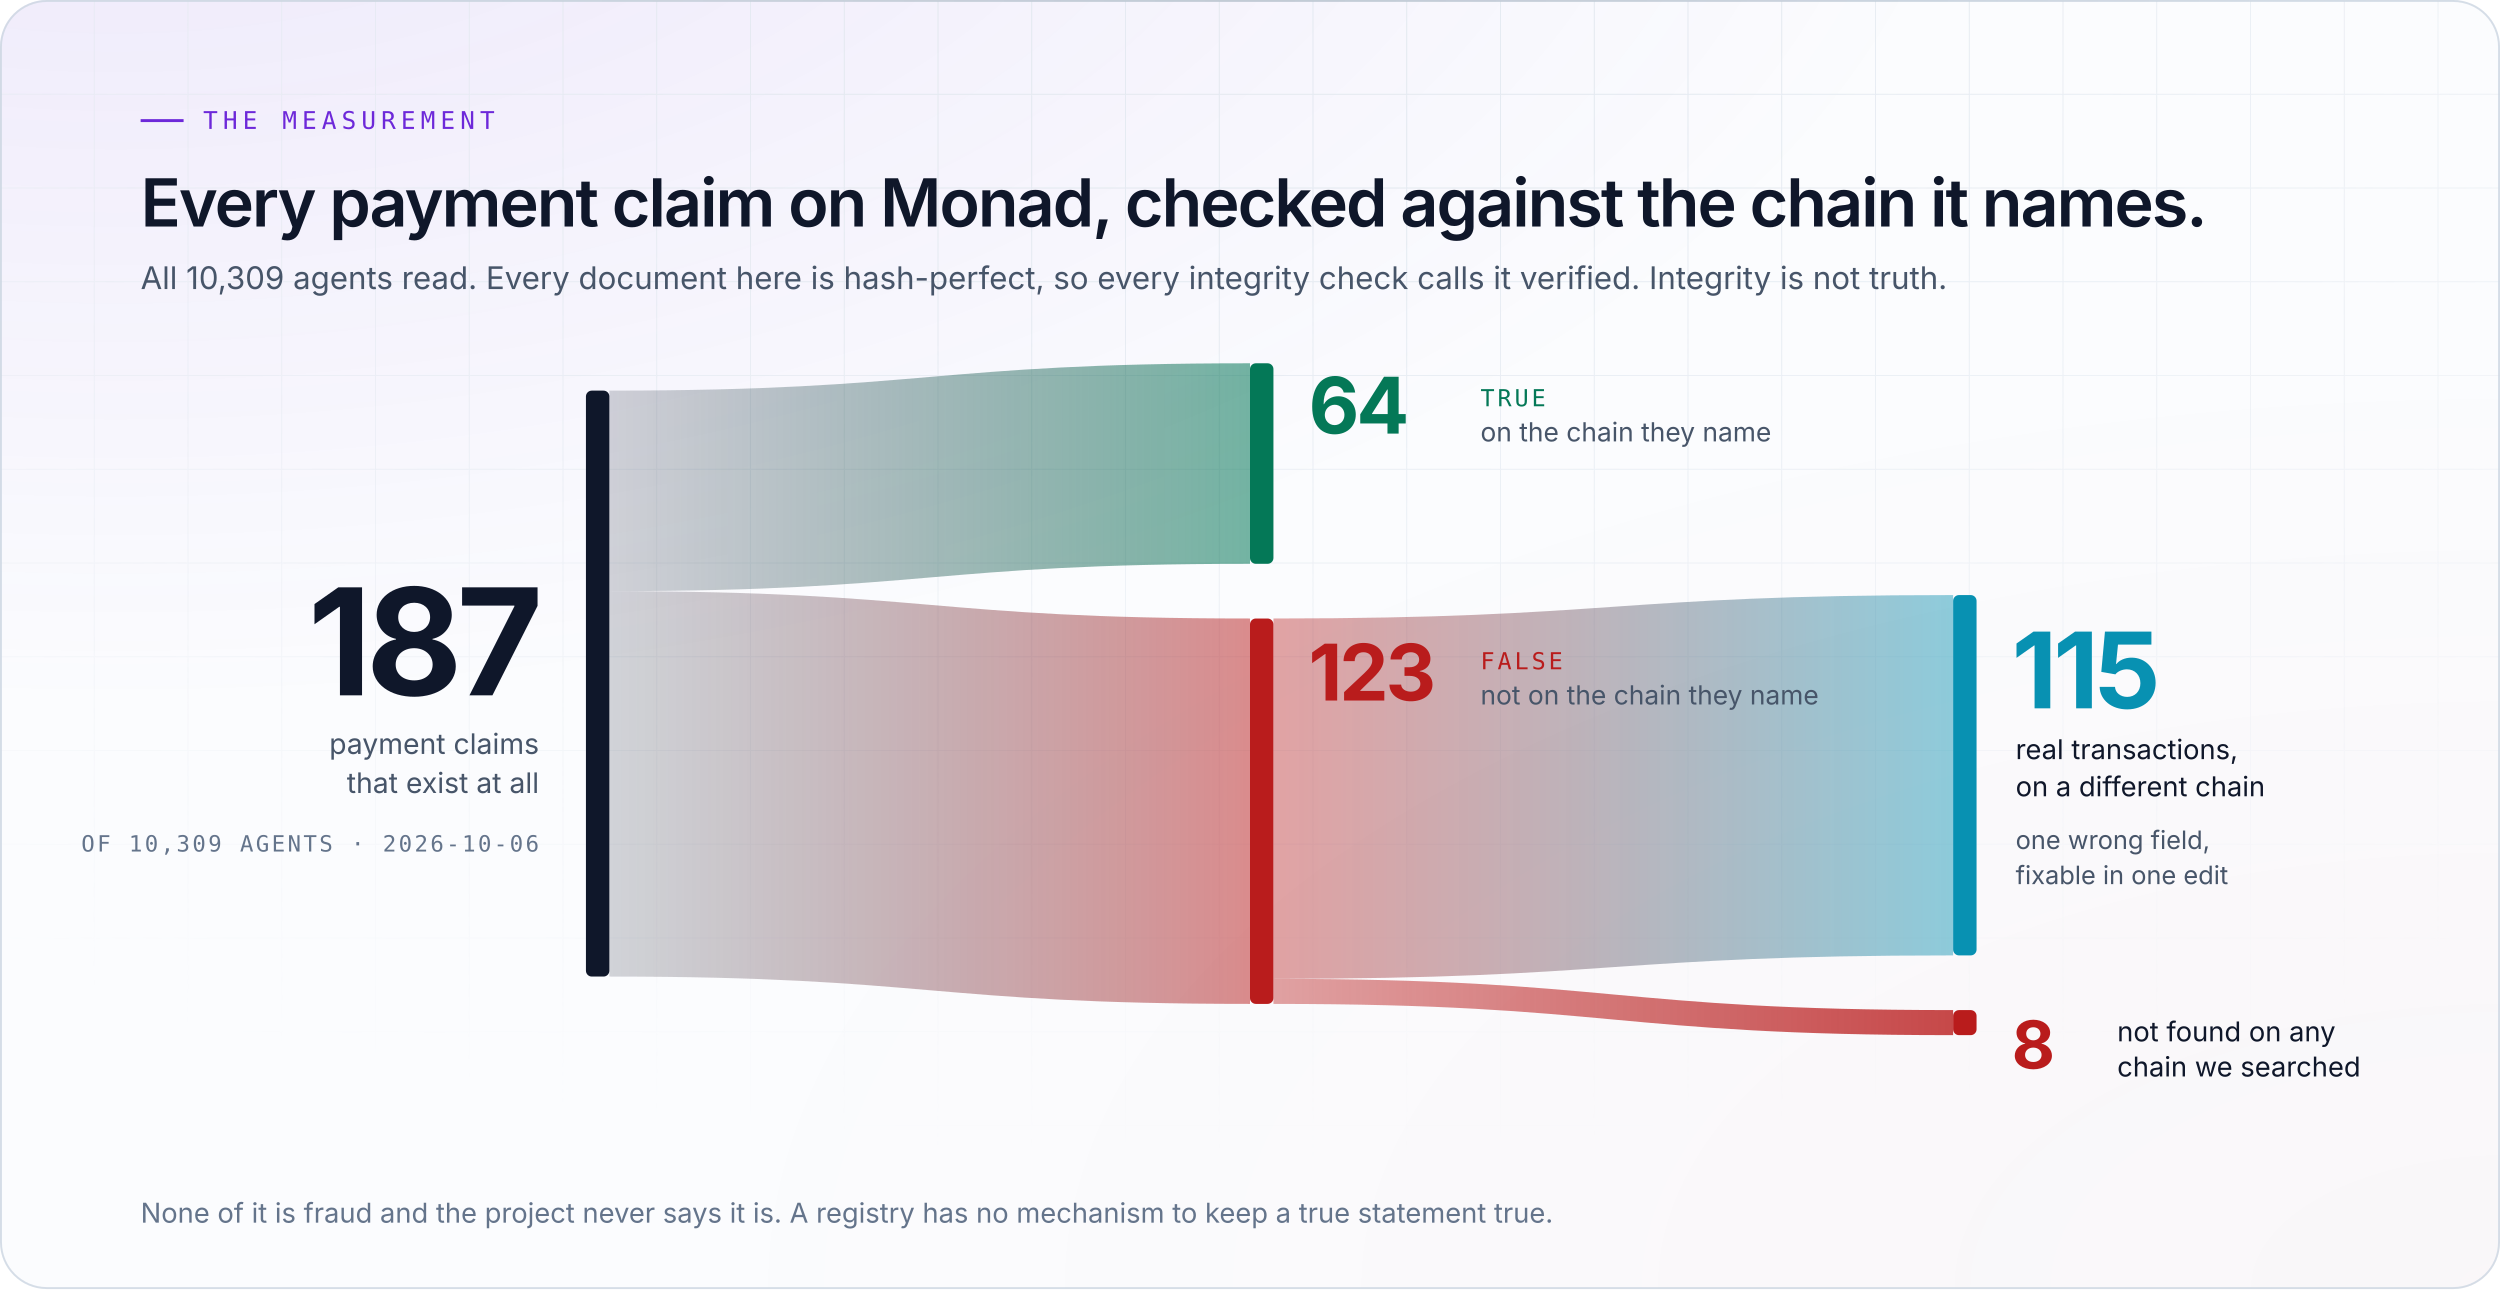
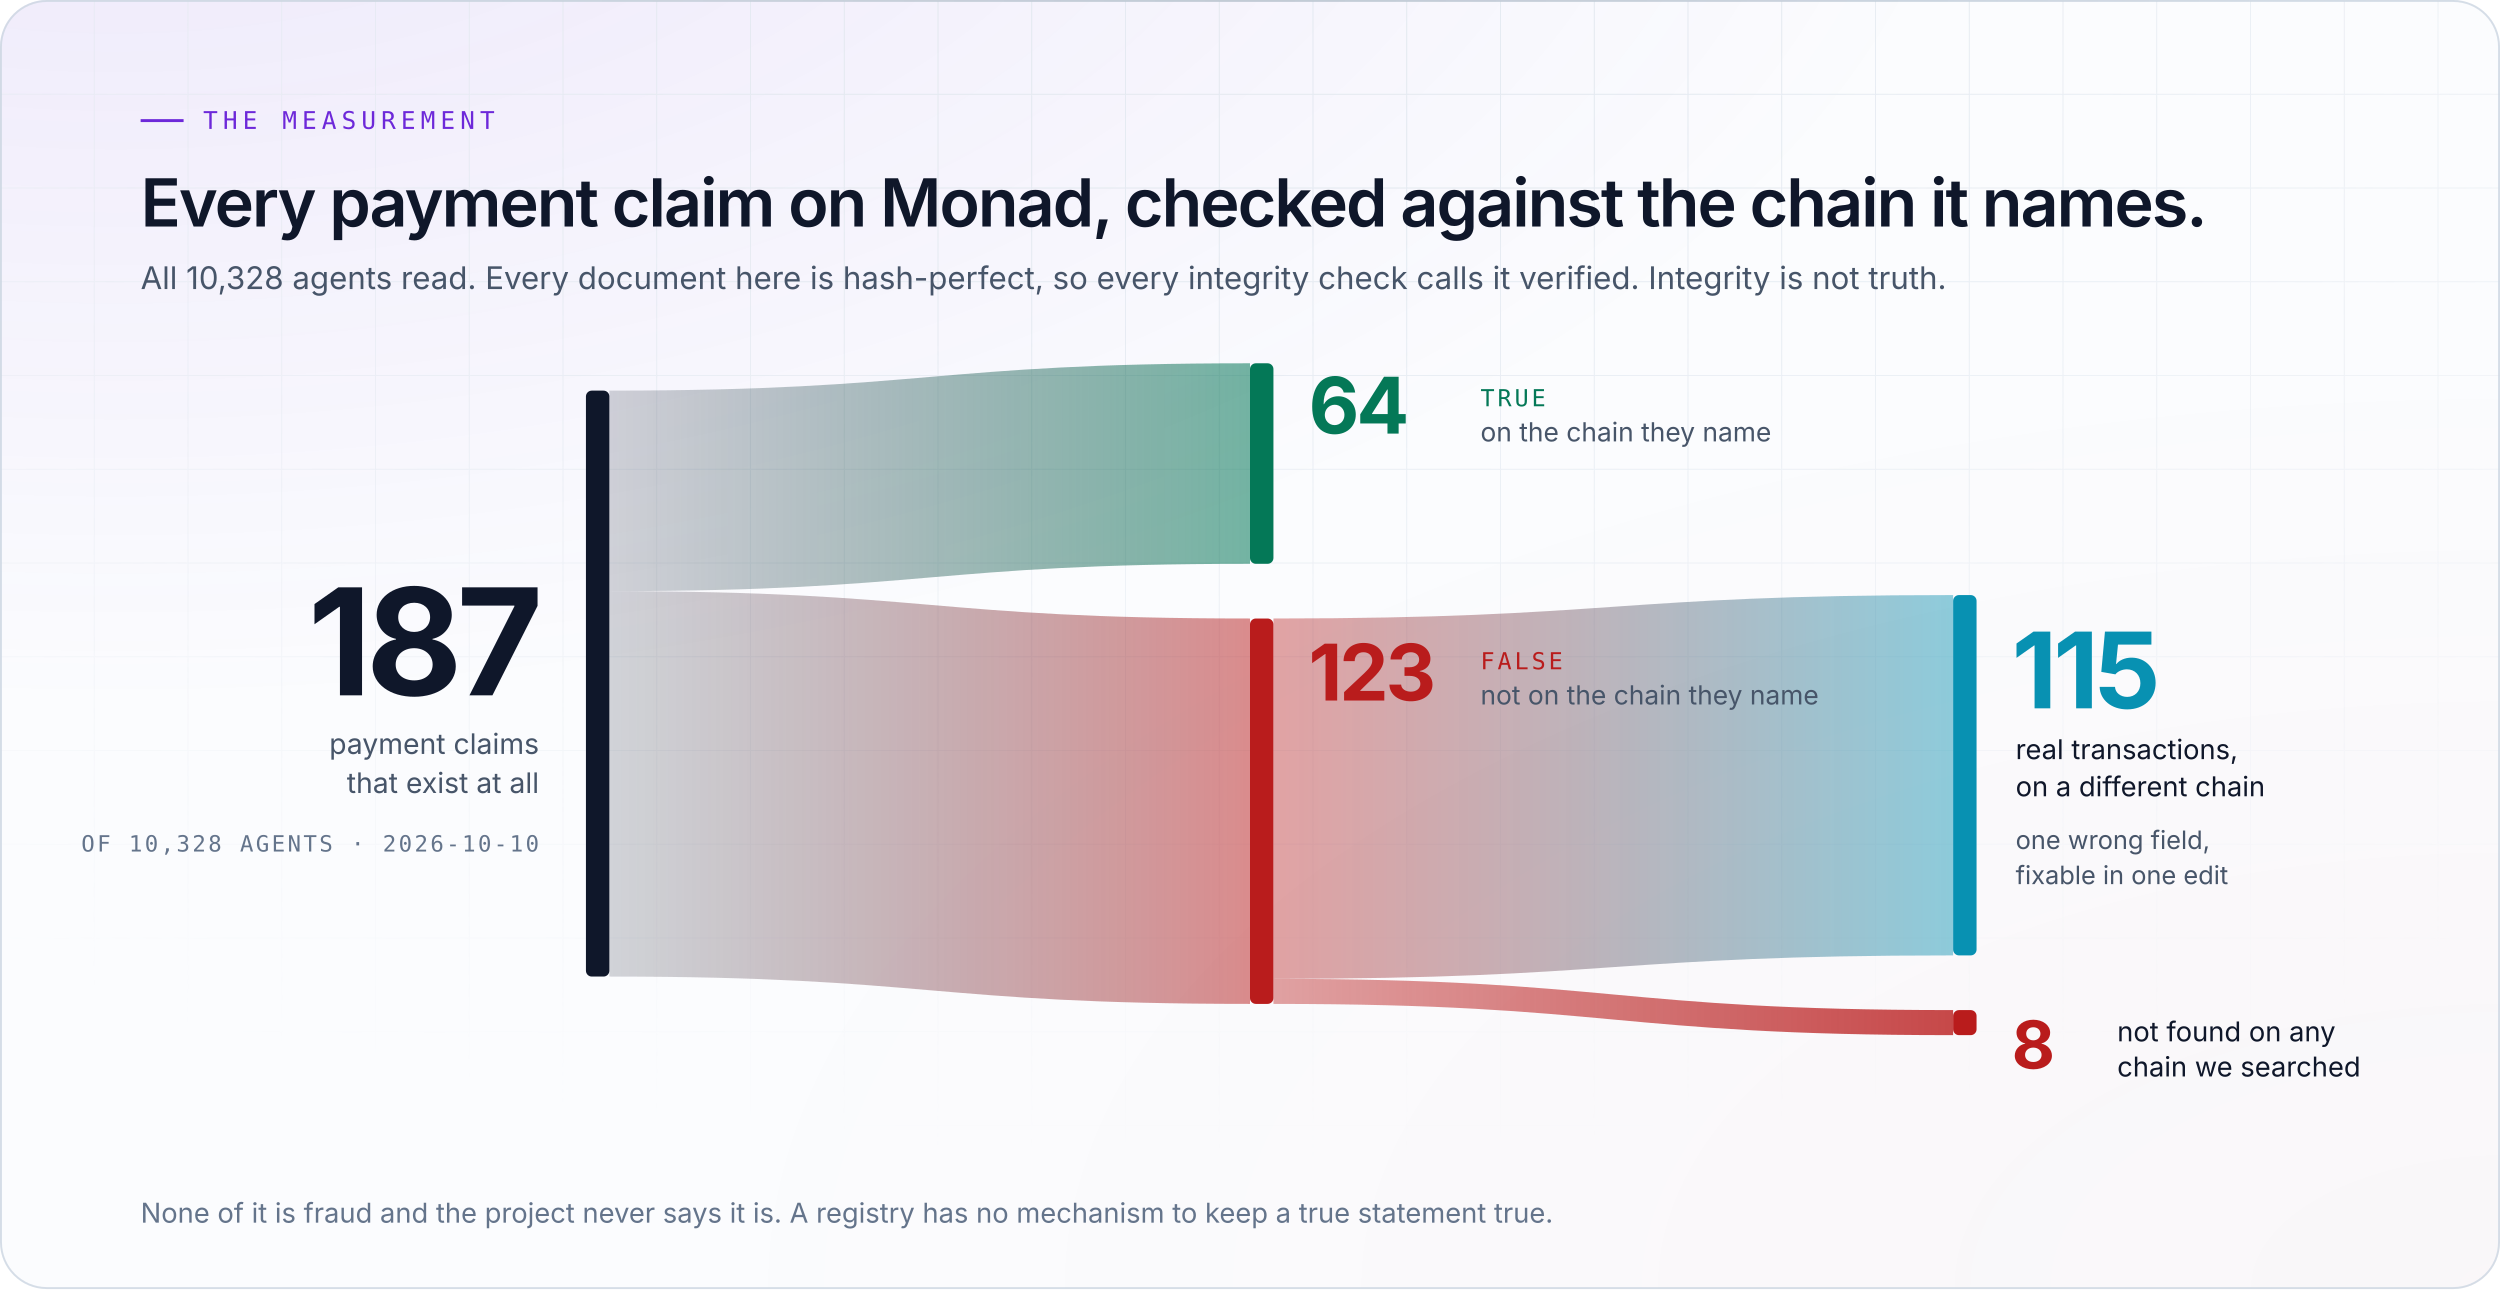
- <svg xmlns="http://www.w3.org/2000/svg" width="1280" height="660" viewBox="0 0 1280 660" role="img" aria-label="187 payment claims (2026-10-06): 64 on the chain they name, 123 not. Of those 123, 115 are real transactions on a different chain and 8 were not found on any chain we searched.">
+ <svg xmlns="http://www.w3.org/2000/svg" width="1280" height="660" viewBox="0 0 1280 660" role="img" aria-label="187 payment claims (2026-10-10): 64 on the chain they name, 123 not. Of those 123, 115 are real transactions on a different chain and 8 were not found on any chain we searched.">
  <style>
.sans{font-family:'Space Grotesk','Inter',-apple-system,BlinkMacSystemFont,'Segoe UI',Helvetica,Arial,sans-serif}
.body{font-family:'Inter',-apple-system,BlinkMacSystemFont,'Segoe UI',Helvetica,Arial,sans-serif}
.mono{font-family:'JetBrains Mono',ui-monospace,SFMono-Regular,Menlo,Consolas,monospace}
.in{animation:in .9s cubic-bezier(.16,1,.3,1) backwards;animation-delay:var(--d,0s)}
@keyframes in{from{opacity:0;transform:translateY(10px)}}
@keyframes spin{to{transform:rotate(360deg)}}

.bd{animation:rv 1.6s cubic-bezier(.16,1,.3,1) backwards}
@keyframes rv{from{clip-path:inset(0 100% 0 0)}to{clip-path:inset(0 0 0 0)}}
.nd{animation:gr .8s cubic-bezier(.16,1,.3,1) backwards}
@keyframes gr{from{transform:scaleY(0)}}
.nd{transform-box:fill-box;transform-origin:center}

@media (prefers-reduced-motion:reduce){
  *{animation:none!important}
  .rm-hide{opacity:0!important}
}
</style>
  <defs>
    <radialGradient id="g0" cx="0.05" cy="-0.2" r=".75">
      <stop offset="0" stop-color="#6d28d9" stop-opacity="0.098" />
      <stop offset="1" stop-color="#6d28d9" stop-opacity="0" />
    </radialGradient>
    <radialGradient id="g1" cx="1.0" cy="1.0" r=".75">
      <stop offset="0" stop-color="#b91c1c" stop-opacity="0.025" />
      <stop offset="1" stop-color="#b91c1c" stop-opacity="0" />
    </radialGradient>
    <pattern id="grid" width="48" height="48" patternUnits="userSpaceOnUse">
      <path d="M48 0H0V48" fill="none" stroke="#e2e8f0" stroke-width="1" />
    </pattern>
    <radialGradient id="gridmask-g" cx=".5" cy="0" r=".9">
      <stop offset=".2" stop-color="#fff" stop-opacity="0.88" />
      <stop offset="1" stop-color="#fff" stop-opacity="0" />
    </radialGradient>
    <mask id="gridmask">
      <rect width="1280" height="660" fill="url(#gridmask-g)" />
    </mask>
    <linearGradient id="edge" x1="0" x2="1">
      <stop offset="0" stop-color="#0f172a" stop-opacity="0" />
      <stop offset=".5" stop-color="#0f172a" stop-opacity="0.08" />
      <stop offset="1" stop-color="#0f172a" stop-opacity="0" />
    </linearGradient>
    <clipPath id="frame">
      <rect width="1280" height="660" rx="24" />
    </clipPath>
  </defs>
  <rect width="1280" height="660" rx="24" fill="#fbfcfe" />
  <g clip-path="url(#frame)">
    <rect width="1280" height="660" rx="24" fill="url(#g0)" />
    <rect width="1280" height="660" rx="24" fill="url(#g1)" />
    <rect width="1280" height="660" fill="url(#grid)" mask="url(#gridmask)" />
  </g>
  <rect x=".5" y=".5" width="1279" height="659" rx="23.5" fill="none" stroke="#cbd5e1" stroke-opacity=".8" />
  <rect x="120" y="0" width="1040" height="1" fill="url(#edge)" />
  <defs>
    <linearGradient id="b-true" x1="0" x2="1">
      <stop offset="0" stop-color="#0f172a" stop-opacity=".18" />
      <stop offset="1" stop-color="#047857" stop-opacity=".55" />
    </linearGradient>
    <linearGradient id="b-false" x1="0" x2="1">
      <stop offset="0" stop-color="#0f172a" stop-opacity=".18" />
      <stop offset="1" stop-color="#b91c1c" stop-opacity=".5" />
    </linearGradient>
    <linearGradient id="b-else" x1="0" x2="1">
      <stop offset="0" stop-color="#b91c1c" stop-opacity=".4" />
      <stop offset="1" stop-color="#0891b2" stop-opacity=".45" />
    </linearGradient>
    <linearGradient id="b-none" x1="0" x2="1">
      <stop offset="0" stop-color="#b91c1c" stop-opacity=".4" />
      <stop offset="1" stop-color="#b91c1c" stop-opacity=".8" />
    </linearGradient>
  </defs>
  <g class="in" style="--d:0s">
    <rect x="72" y="61" width="22" height="1.5" fill="#6d28d9" />
    <text x="104" y="66" class="mono" font-size="12.5" letter-spacing="2.6" fill="#6d28d9">THE MEASUREMENT</text>
  </g>
  <text x="72" y="116" class="sans in" style="--d:.1s" font-size="34" font-weight="600" letter-spacing="-1" fill="#0f172a">Every payment claim on Monad, checked against the chain it names.</text>
-   <text x="72" y="148" class="body in" style="--d:.2s" font-size="16" fill="#475569">All 10,309 agents read. Every document here is hash-perfect, so every integrity check calls it verified. Integrity is not truth.</text>
+   <text x="72" y="148" class="body in" style="--d:.2s" font-size="16" fill="#475569">All 10,328 agents read. Every document here is hash-perfect, so every integrity check calls it verified. Integrity is not truth.</text>
  <g class="bd" style="animation-delay:.4s">
    <path d="M312 200 C476.0 200 476.0 186 640 186 L640 288.674 C476.0 288.674 476.0 302.674 312 302.674 Z" fill="url(#b-true)" />
    <path d="M312 302.674 C476.0 302.674 476.0 316.674 640 316.674 L640 514.0 C476.0 514.0 476.0 500.0 312 500.0 Z" fill="url(#b-false)" />
  </g>
  <g class="bd" style="animation-delay:1.1s">
    <path d="M652 316.674 C826.0 316.674 826.0 304.674 1000 304.674 L1000 489.166 C826.0 489.166 826.0 501.166 652 501.166 Z" fill="url(#b-else)" />
    <path d="M652 501.166 C826.0 501.166 826.0 517.166 1000 517.166 L1000 530 C826.0 530 826.0 514.0 652 514.0 Z" fill="url(#b-none)" />
  </g>
  <rect x="300" y="200" width="12" height="300.0" rx="3" fill="#0f172a" class="nd" style="animation-delay:.2s" />
  <rect x="640" y="186" width="12" height="102.674" rx="3" fill="#047857" class="nd" style="animation-delay:.9s" />
  <rect x="640" y="316.674" width="12" height="197.326" rx="3" fill="#b91c1c" class="nd" style="animation-delay:.9s" />
  <rect x="1000" y="304.674" width="12" height="184.492" rx="3" fill="#0891b2" class="nd" style="animation-delay:1.6s" />
  <rect x="1000" y="517.166" width="12" height="12.834" rx="3" fill="#b91c1c" class="nd" style="animation-delay:1.6s" />
  <g class="in" style="--d:.3s">
    <text x="278" y="356.0" text-anchor="end" class="sans" font-size="76" font-weight="700" letter-spacing="-3" fill="#0f172a">187</text>
    <text x="276" y="386.0" text-anchor="end" class="body" font-size="14.5" fill="#475569">payment claims</text>
    <text x="276" y="406.0" text-anchor="end" class="body" font-size="14.5" fill="#475569">that exist at all</text>
-     <text x="276" y="436.0" text-anchor="end" class="mono" font-size="11.5" letter-spacing="1.2" fill="#64748b">OF 10,309 AGENTS · 2026-10-06</text>
+     <text x="276" y="436.0" text-anchor="end" class="mono" font-size="11.5" letter-spacing="1.2" fill="#64748b">OF 10,328 AGENTS · 2026-10-10</text>
  </g>
  <g class="in" style="--d:1s">
    <text x="670" y="222" class="sans" font-size="40" font-weight="700" letter-spacing="-1.5" fill="#047857">64</text>
    <text x="758" y="208" class="mono" font-size="12" letter-spacing="1.5" fill="#047857">TRUE</text>
    <text x="758" y="226" class="body" font-size="13.5" fill="#475569">on the chain they name</text>
    <text x="670" y="358.674" class="sans" font-size="40" font-weight="700" letter-spacing="-1.5" fill="#b91c1c">123</text>
    <text x="758" y="342.674" class="mono" font-size="12" letter-spacing="1.5" fill="#b91c1c">FALSE</text>
    <text x="758" y="360.674" class="body" font-size="13.5" fill="#475569">not on the chain they name</text>
  </g>
  <g class="in" style="--d:1.7s">
    <text x="1030" y="362.674" class="sans" font-size="54" font-weight="700" letter-spacing="-2" fill="#0891b2">115</text>
    <text x="1032" y="388.674" class="body" font-size="14" fill="#0f172a">real transactions,</text>
    <text x="1032" y="407.674" class="body" font-size="14" fill="#0f172a">on a different chain</text>
    <text x="1032" y="434.674" class="body" font-size="13" fill="#475569">one wrong field,</text>
    <text x="1032" y="452.674" class="body" font-size="13" fill="#475569">fixable in one edit</text>
    <text x="1030" y="547.166" class="sans" font-size="34" font-weight="700" letter-spacing="-1" fill="#b91c1c">8</text>
    <text x="1084" y="533.166" class="body" font-size="14" fill="#0f172a">not found on any</text>
    <text x="1084" y="551.166" class="body" font-size="14" fill="#0f172a">chain we searched</text>
  </g>
  <text x="72" y="626" class="body in" style="--d:2s" font-size="14" fill="#64748b">None of it is fraud and the project never says it is. A registry has no mechanism to keep a true statement true.</text>
</svg>
